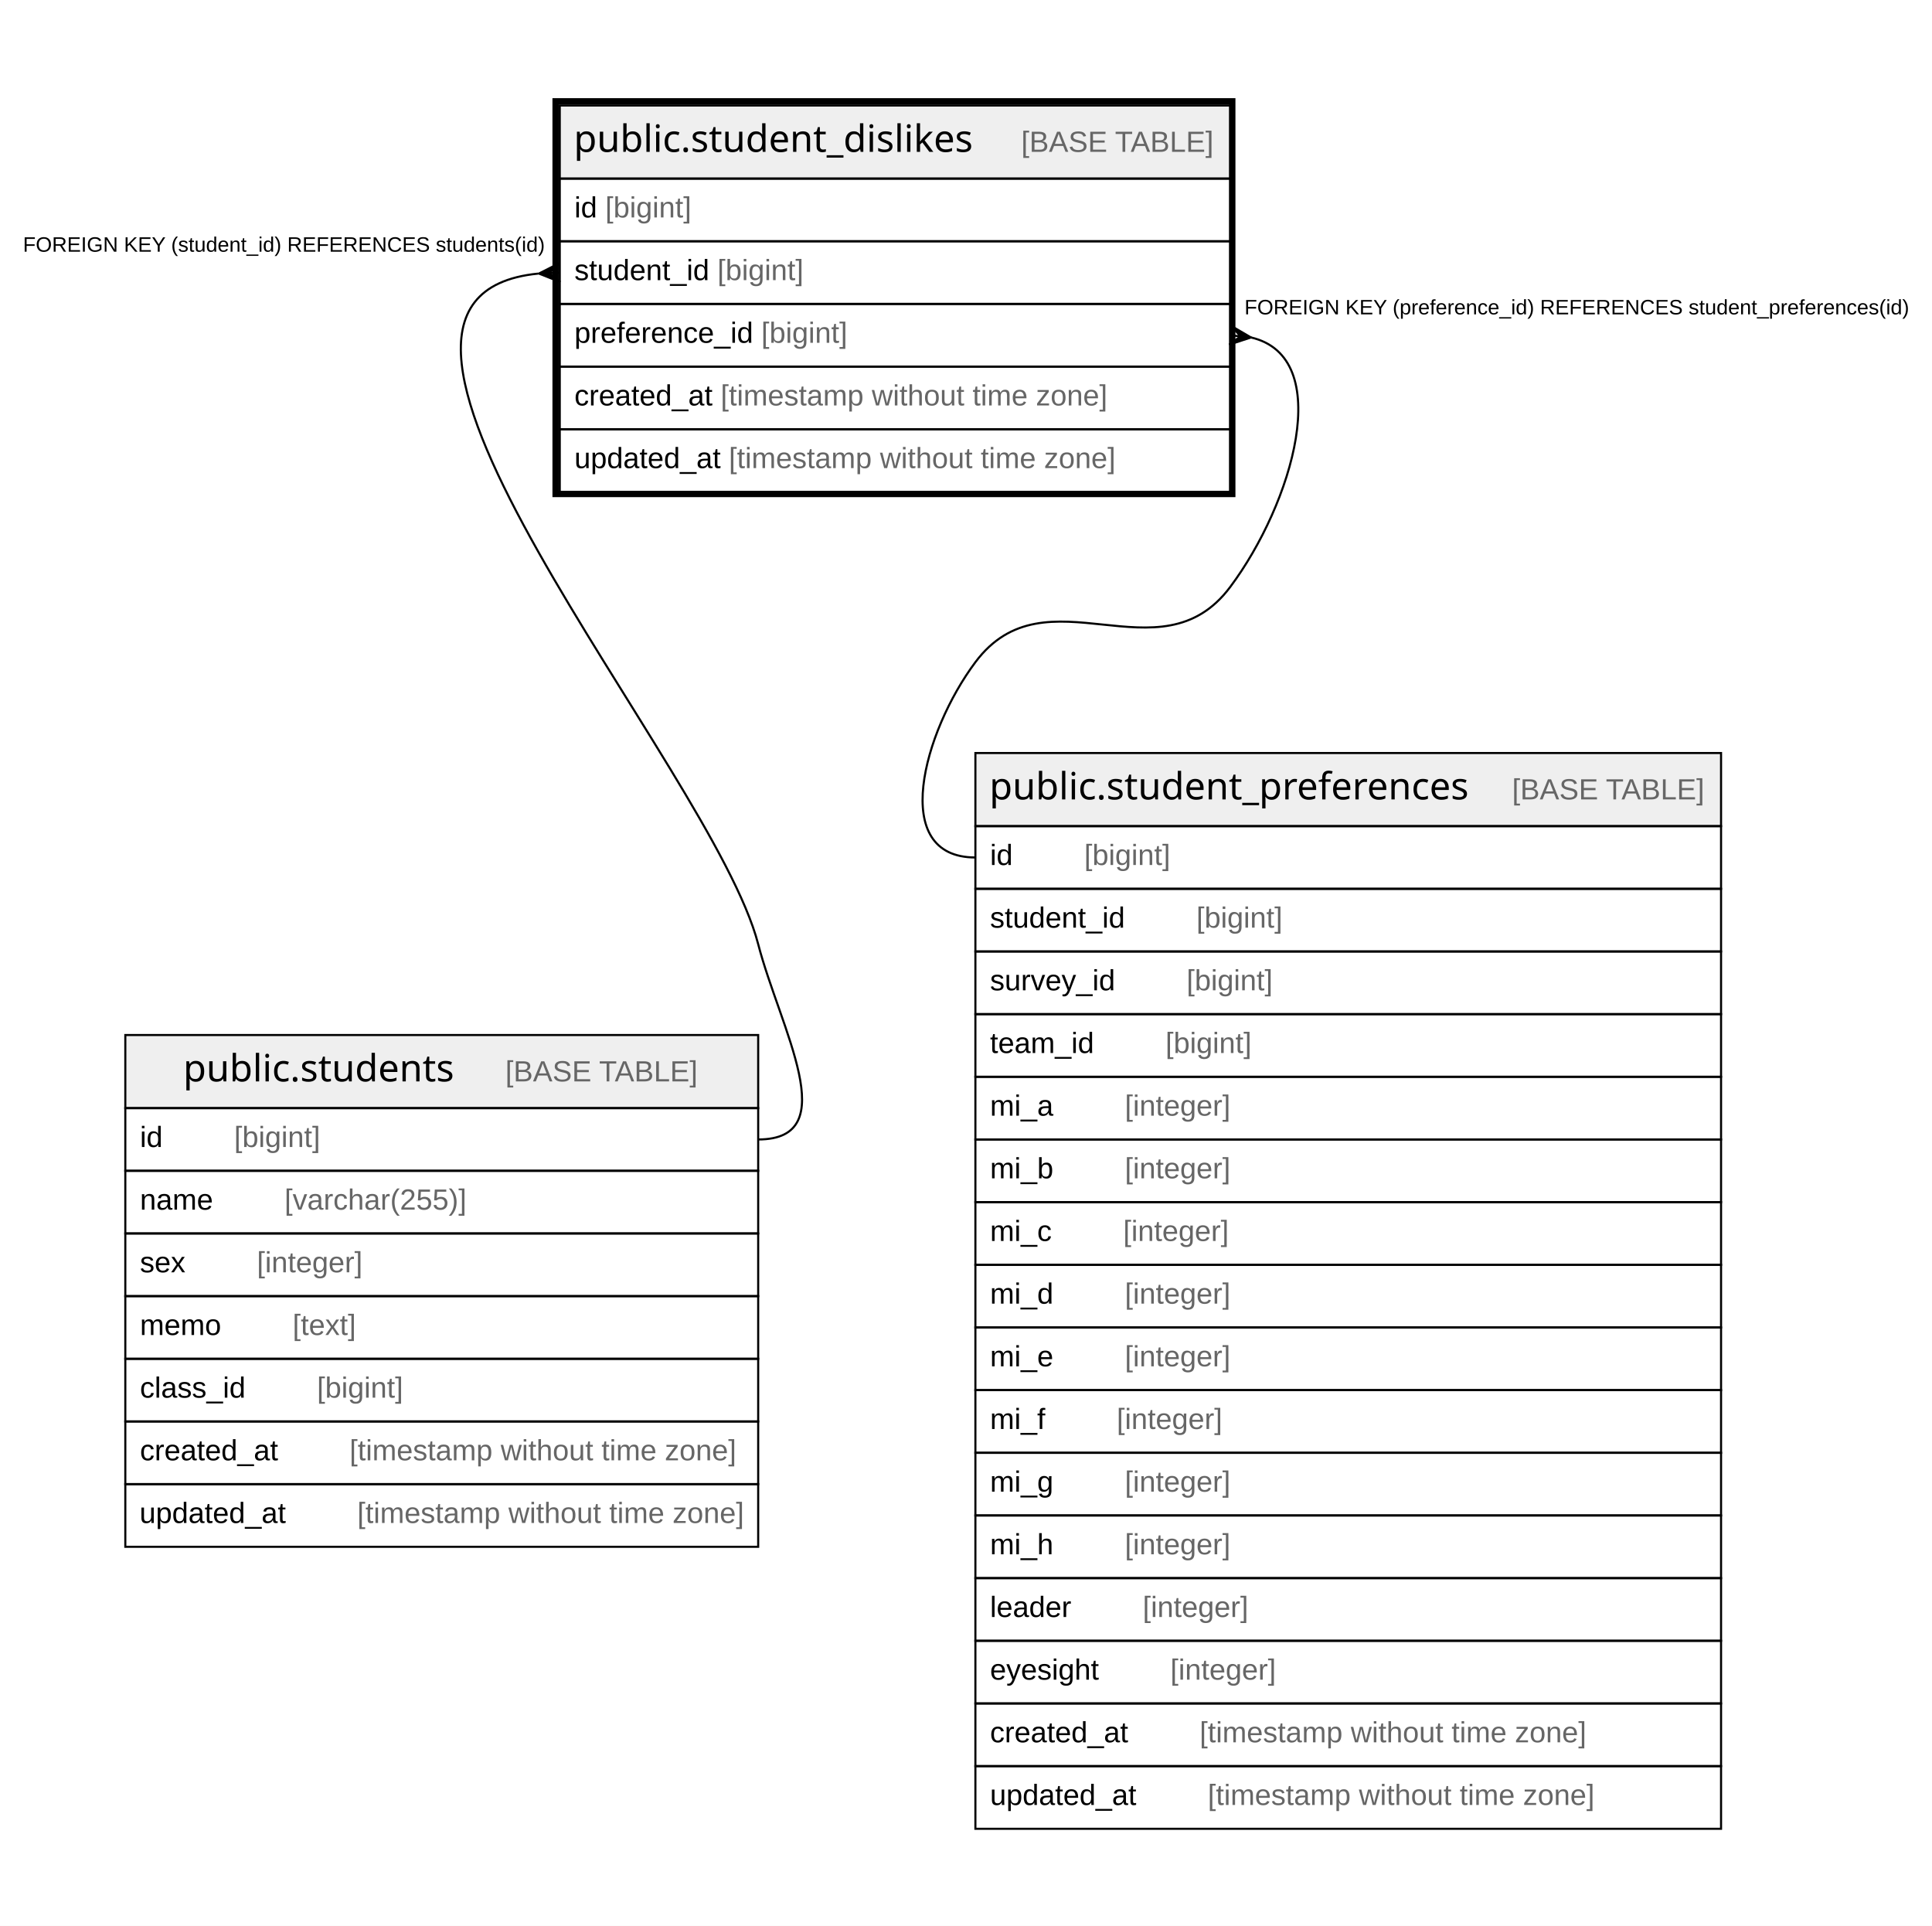
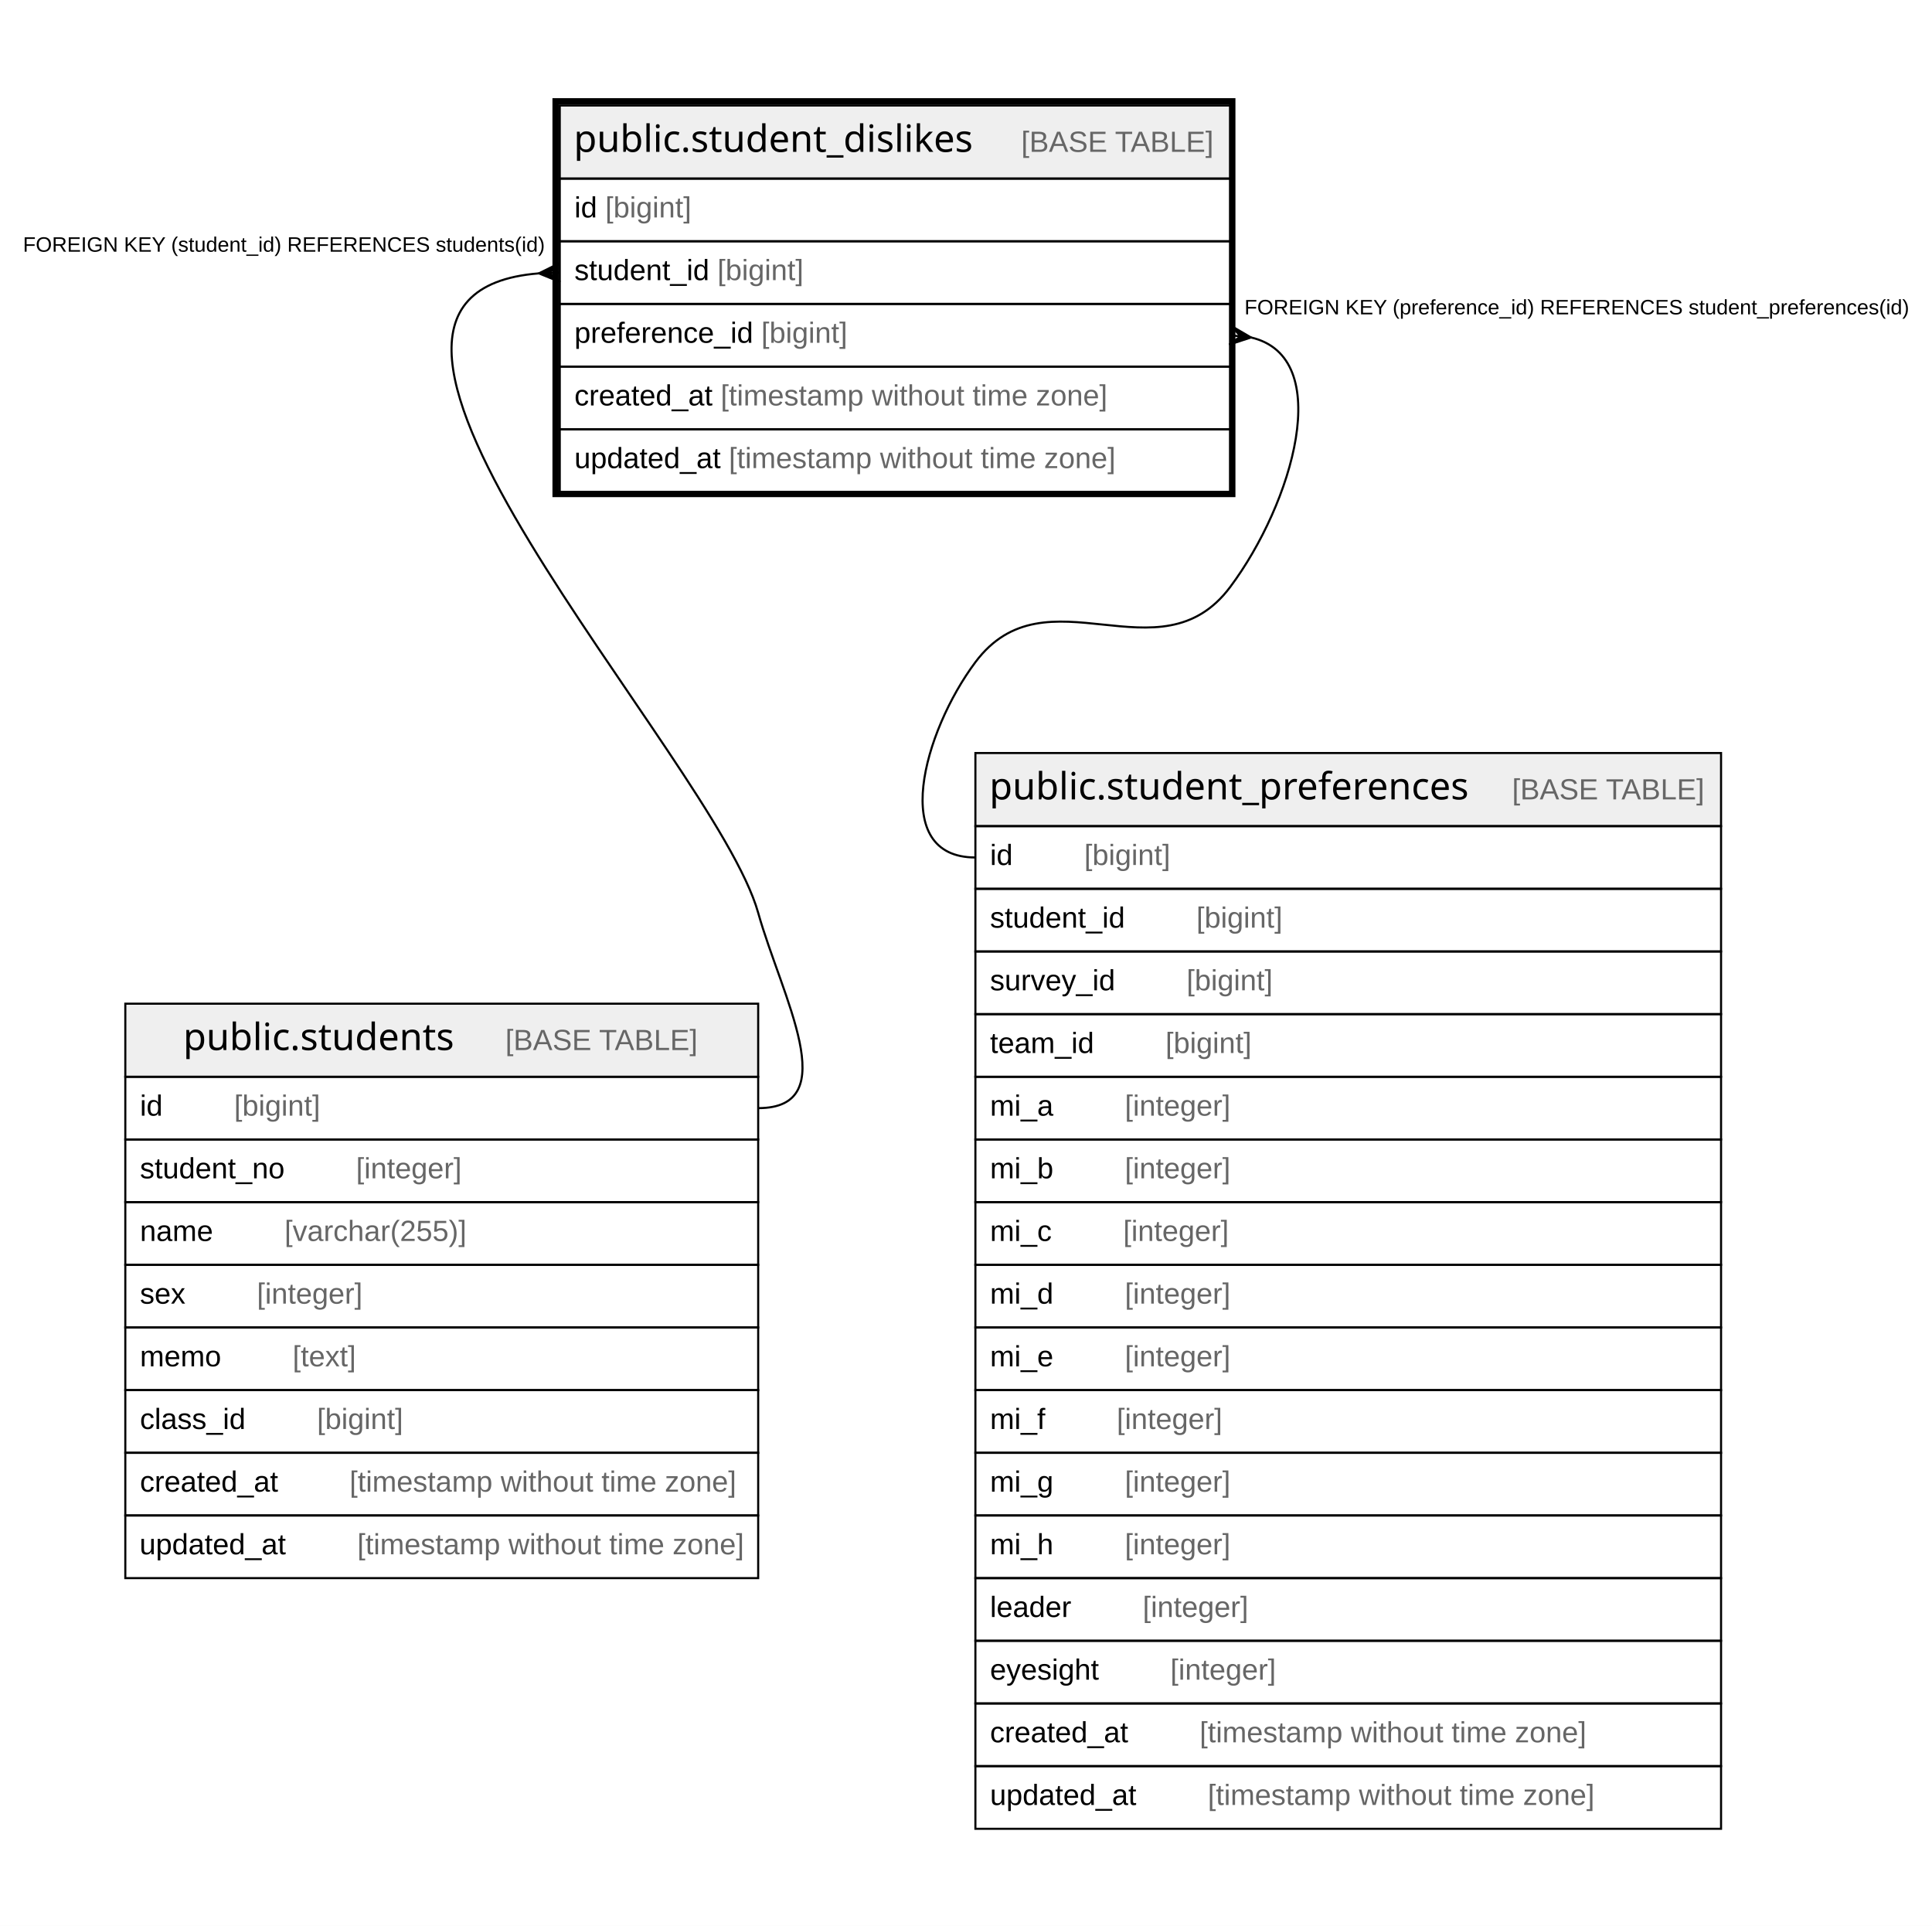
<svg xmlns="http://www.w3.org/2000/svg" width="925pt" height="922pt" viewBox="0.00 0.00 925.00 922.00">
  <g id="graph0" class="graph" transform="scale(1 1) rotate(0) translate(4 918)">
    <polygon fill="#ffffff" stroke="transparent" points="-4,4 -4,-918 921,-918 921,4 -4,4" />
    <g id="node1" class="node">
      <polygon fill="#efefef" stroke="transparent" points="264,-832.5 264,-867.5 585,-867.5 585,-832.5 264,-832.5" />
      <polygon fill="none" stroke="#000000" points="264,-832.5 264,-867.5 585,-867.5 585,-832.5 264,-832.5" />
      <text text-anchor="start" x="270.696" y="-845.3" font-family="Arial Bold" font-size="18.00" fill="#000000">public.student_dislikes</text>
      <text text-anchor="start" x="450.736" y="-845.3" font-family="Arial" font-size="14.00" fill="#000000">    </text>
      <text text-anchor="start" x="484.941" y="-845.3" font-family="Arial" font-size="14.00" fill="#666666">[BASE TABLE]</text>
      <polygon fill="none" stroke="#000000" points="264,-802.5 264,-832.5 585,-832.5 585,-802.5 264,-802.5" />
      <text text-anchor="start" x="271" y="-813.9" font-family="Arial" font-size="14.00" fill="#000000">id </text>
      <text text-anchor="start" x="285.78" y="-813.9" font-family="Arial" font-size="14.00" fill="#666666">[bigint]</text>
      <polygon fill="none" stroke="#000000" points="264,-772.5 264,-802.5 585,-802.5 585,-772.5 264,-772.5" />
      <text text-anchor="start" x="271" y="-783.9" font-family="Arial" font-size="14.00" fill="#000000">student_id </text>
      <text text-anchor="start" x="339.474" y="-783.9" font-family="Arial" font-size="14.00" fill="#666666">[bigint]</text>
      <polygon fill="none" stroke="#000000" points="264,-742.5 264,-772.5 585,-772.5 585,-742.5 264,-742.5" />
      <text text-anchor="start" x="271" y="-753.9" font-family="Arial" font-size="14.00" fill="#000000">preference_id </text>
      <text text-anchor="start" x="360.47" y="-753.9" font-family="Arial" font-size="14.00" fill="#666666">[bigint]</text>
      <polygon fill="none" stroke="#000000" points="264,-712.5 264,-742.5 585,-742.5 585,-712.5 264,-712.5" />
      <text text-anchor="start" x="271" y="-723.9" font-family="Arial" font-size="14.00" fill="#000000">created_at </text>
      <text text-anchor="start" x="341.028" y="-723.9" font-family="Arial" font-size="14.00" fill="#666666">[timestamp without time zone]</text>
      <polygon fill="none" stroke="#000000" points="264,-682.5 264,-712.5 585,-712.5 585,-682.5 264,-682.5" />
      <text text-anchor="start" x="271" y="-693.9" font-family="Arial" font-size="14.00" fill="#000000">updated_at </text>
      <text text-anchor="start" x="344.933" y="-693.9" font-family="Arial" font-size="14.00" fill="#666666">[timestamp without time zone]</text>
      <polygon fill="none" stroke="#000000" stroke-width="3" points="262,-681.5 262,-869.5 586,-869.5 586,-681.5 262,-681.5" />
    </g>
    <g id="node2" class="node">
-       <polygon fill="#efefef" stroke="transparent" points="56,-387.5 56,-422.5 359,-422.5 359,-387.5 56,-387.5" />
-       <polygon fill="none" stroke="#000000" points="56,-387.5 56,-422.5 359,-422.5 359,-387.5 56,-387.5" />
-       <text text-anchor="start" x="83.697" y="-400.3" font-family="Arial Bold" font-size="18.00" fill="#000000">public.students</text>
-       <text text-anchor="start" x="203.735" y="-400.3" font-family="Arial" font-size="14.00" fill="#000000">    </text>
-       <text text-anchor="start" x="237.94" y="-400.3" font-family="Arial" font-size="14.00" fill="#666666">[BASE TABLE]</text>
-       <polygon fill="none" stroke="#000000" points="56,-357.5 56,-387.5 359,-387.5 359,-357.5 56,-357.5" />
-       <text text-anchor="start" x="63" y="-368.9" font-family="Arial" font-size="14.00" fill="#000000">id    </text>
-       <text text-anchor="start" x="108.094" y="-368.9" font-family="Arial" font-size="14.00" fill="#666666">[bigint]</text>
-       <polygon fill="none" stroke="#000000" points="56,-327.5 56,-357.5 359,-357.5 359,-327.5 56,-327.5" />
-       <text text-anchor="start" x="63" y="-338.9" font-family="Arial" font-size="14.00" fill="#000000">name    </text>
-       <text text-anchor="start" x="132.213" y="-338.9" font-family="Arial" font-size="14.00" fill="#666666">[varchar(255)]</text>
-       <polygon fill="none" stroke="#000000" points="56,-297.5 56,-327.5 359,-327.5 359,-297.5 56,-297.5" />
-       <text text-anchor="start" x="63" y="-308.9" font-family="Arial" font-size="14.00" fill="#000000">sex    </text>
-       <text text-anchor="start" x="118.987" y="-308.9" font-family="Arial" font-size="14.00" fill="#666666">[integer]</text>
-       <polygon fill="none" stroke="#000000" points="56,-267.5 56,-297.5 359,-297.5 359,-267.5 56,-267.5" />
-       <text text-anchor="start" x="63" y="-278.9" font-family="Arial" font-size="14.00" fill="#000000">memo    </text>
-       <text text-anchor="start" x="136.091" y="-278.9" font-family="Arial" font-size="14.00" fill="#666666">[text]</text>
-       <polygon fill="none" stroke="#000000" points="56,-237.5 56,-267.5 359,-267.5 359,-237.5 56,-237.5" />
-       <text text-anchor="start" x="63" y="-248.9" font-family="Arial" font-size="14.00" fill="#000000">class_id    </text>
-       <text text-anchor="start" x="147.766" y="-248.9" font-family="Arial" font-size="14.00" fill="#666666">[bigint]</text>
-       <polygon fill="none" stroke="#000000" points="56,-207.5 56,-237.5 359,-237.5 359,-207.5 56,-207.5" />
-       <text text-anchor="start" x="63" y="-218.9" font-family="Arial" font-size="14.00" fill="#000000">created_at    </text>
-       <text text-anchor="start" x="163.342" y="-218.9" font-family="Arial" font-size="14.00" fill="#666666">[timestamp without time zone]</text>
-       <polygon fill="none" stroke="#000000" points="56,-177.5 56,-207.5 359,-207.5 359,-177.5 56,-177.5" />
-       <text text-anchor="start" x="62.806" y="-188.9" font-family="Arial" font-size="14.00" fill="#000000">updated_at    </text>
-       <text text-anchor="start" x="167.053" y="-188.9" font-family="Arial" font-size="14.00" fill="#666666">[timestamp without time zone]</text>
+       <polygon fill="#efefef" stroke="transparent" points="56,-402.5 56,-437.5 359,-437.5 359,-402.5 56,-402.5" />
+       <polygon fill="none" stroke="#000000" points="56,-402.5 56,-437.5 359,-437.5 359,-402.5 56,-402.5" />
+       <text text-anchor="start" x="83.697" y="-415.3" font-family="Arial Bold" font-size="18.00" fill="#000000">public.students</text>
+       <text text-anchor="start" x="203.735" y="-415.3" font-family="Arial" font-size="14.00" fill="#000000">    </text>
+       <text text-anchor="start" x="237.94" y="-415.3" font-family="Arial" font-size="14.00" fill="#666666">[BASE TABLE]</text>
+       <polygon fill="none" stroke="#000000" points="56,-372.5 56,-402.5 359,-402.5 359,-372.5 56,-372.5" />
+       <text text-anchor="start" x="63" y="-383.9" font-family="Arial" font-size="14.00" fill="#000000">id    </text>
+       <text text-anchor="start" x="108.094" y="-383.9" font-family="Arial" font-size="14.00" fill="#666666">[bigint]</text>
+       <polygon fill="none" stroke="#000000" points="56,-342.5 56,-372.5 359,-372.5 359,-342.5 56,-342.5" />
+       <text text-anchor="start" x="63" y="-353.9" font-family="Arial" font-size="14.00" fill="#000000">student_no    </text>
+       <text text-anchor="start" x="166.464" y="-353.9" font-family="Arial" font-size="14.00" fill="#666666">[integer]</text>
+       <polygon fill="none" stroke="#000000" points="56,-312.5 56,-342.5 359,-342.5 359,-312.5 56,-312.5" />
+       <text text-anchor="start" x="63" y="-323.9" font-family="Arial" font-size="14.00" fill="#000000">name    </text>
+       <text text-anchor="start" x="132.213" y="-323.9" font-family="Arial" font-size="14.00" fill="#666666">[varchar(255)]</text>
+       <polygon fill="none" stroke="#000000" points="56,-282.5 56,-312.5 359,-312.5 359,-282.5 56,-282.5" />
+       <text text-anchor="start" x="63" y="-293.9" font-family="Arial" font-size="14.00" fill="#000000">sex    </text>
+       <text text-anchor="start" x="118.987" y="-293.9" font-family="Arial" font-size="14.00" fill="#666666">[integer]</text>
+       <polygon fill="none" stroke="#000000" points="56,-252.5 56,-282.5 359,-282.5 359,-252.5 56,-252.5" />
+       <text text-anchor="start" x="63" y="-263.9" font-family="Arial" font-size="14.00" fill="#000000">memo    </text>
+       <text text-anchor="start" x="136.091" y="-263.9" font-family="Arial" font-size="14.00" fill="#666666">[text]</text>
+       <polygon fill="none" stroke="#000000" points="56,-222.5 56,-252.5 359,-252.5 359,-222.5 56,-222.5" />
+       <text text-anchor="start" x="63" y="-233.9" font-family="Arial" font-size="14.00" fill="#000000">class_id    </text>
+       <text text-anchor="start" x="147.766" y="-233.9" font-family="Arial" font-size="14.00" fill="#666666">[bigint]</text>
+       <polygon fill="none" stroke="#000000" points="56,-192.5 56,-222.5 359,-222.5 359,-192.5 56,-192.5" />
+       <text text-anchor="start" x="63" y="-203.9" font-family="Arial" font-size="14.00" fill="#000000">created_at    </text>
+       <text text-anchor="start" x="163.342" y="-203.9" font-family="Arial" font-size="14.00" fill="#666666">[timestamp without time zone]</text>
+       <polygon fill="none" stroke="#000000" points="56,-162.5 56,-192.5 359,-192.5 359,-162.5 56,-162.5" />
+       <text text-anchor="start" x="62.806" y="-173.9" font-family="Arial" font-size="14.00" fill="#000000">updated_at    </text>
+       <text text-anchor="start" x="167.053" y="-173.9" font-family="Arial" font-size="14.00" fill="#666666">[timestamp without time zone]</text>
    </g>
    <g id="edge1" class="edge">
-       <path fill="none" stroke="#000000" d="M253.661,-787.019C135.2,-775.255 336.961,-551.052 359,-466 369.424,-425.773 400.556,-372.5 359,-372.5" />
-       <polygon fill="#000000" stroke="#000000" points="254.011,-787.035 263.791,-791.995 259.005,-787.267 264,-787.5 264,-787.5 264,-787.5 259.005,-787.267 264.209,-783.005 254.011,-787.035 254.011,-787.035" />
+       <path fill="none" stroke="#000000" d="M254.006,-787.127C123.582,-776.822 337.927,-556.12 359,-481 370.224,-440.989 400.556,-387.5 359,-387.5" />
+       <polygon fill="#000000" stroke="#000000" points="254.007,-787.126 263.832,-791.997 259.003,-787.313 264,-787.5 264,-787.5 264,-787.5 259.003,-787.313 264.168,-783.003 254.007,-787.126 254.007,-787.126" />
      <text text-anchor="start" x="6.987" y="-797.5" font-family="Arial" font-size="10.00" fill="#000000">FOREIGN KEY (student_id) REFERENCES students(id)</text>
    </g>
    <g id="node3" class="node">
      <polygon fill="#efefef" stroke="transparent" points="463,-522.5 463,-557.5 820,-557.5 820,-522.5 463,-522.5" />
      <polygon fill="none" stroke="#000000" points="463,-522.5 463,-557.5 820,-557.5 820,-522.5 463,-522.5" />
      <text text-anchor="start" x="469.682" y="-535.3" font-family="Arial Bold" font-size="18.00" fill="#000000">public.student_preferences</text>
      <text text-anchor="start" x="685.75" y="-535.3" font-family="Arial" font-size="14.00" fill="#000000">    </text>
      <text text-anchor="start" x="719.955" y="-535.3" font-family="Arial" font-size="14.00" fill="#666666">[BASE TABLE]</text>
      <polygon fill="none" stroke="#000000" points="463,-492.5 463,-522.5 820,-522.5 820,-492.5 463,-492.5" />
      <text text-anchor="start" x="470" y="-503.9" font-family="Arial" font-size="14.00" fill="#000000">id    </text>
      <text text-anchor="start" x="515.094" y="-503.9" font-family="Arial" font-size="14.00" fill="#666666">[bigint]</text>
      <polygon fill="none" stroke="#000000" points="463,-462.5 463,-492.5 820,-492.5 820,-462.5 463,-462.5" />
      <text text-anchor="start" x="470" y="-473.9" font-family="Arial" font-size="14.00" fill="#000000">student_id    </text>
      <text text-anchor="start" x="568.788" y="-473.9" font-family="Arial" font-size="14.00" fill="#666666">[bigint]</text>
      <polygon fill="none" stroke="#000000" points="463,-432.5 463,-462.5 820,-462.5 820,-432.5 463,-432.5" />
      <text text-anchor="start" x="470" y="-443.9" font-family="Arial" font-size="14.00" fill="#000000">survey_id    </text>
      <text text-anchor="start" x="564.102" y="-443.9" font-family="Arial" font-size="14.00" fill="#666666">[bigint]</text>
      <polygon fill="none" stroke="#000000" points="463,-402.5 463,-432.5 820,-432.5 820,-402.5 463,-402.5" />
      <text text-anchor="start" x="470" y="-413.9" font-family="Arial" font-size="14.00" fill="#000000">team_id    </text>
      <text text-anchor="start" x="553.993" y="-413.9" font-family="Arial" font-size="14.00" fill="#666666">[bigint]</text>
      <polygon fill="none" stroke="#000000" points="463,-372.5 463,-402.5 820,-402.5 820,-372.5 463,-372.5" />
      <text text-anchor="start" x="470" y="-383.9" font-family="Arial" font-size="14.00" fill="#000000">mi_a    </text>
      <text text-anchor="start" x="534.537" y="-383.9" font-family="Arial" font-size="14.00" fill="#666666">[integer]</text>
      <polygon fill="none" stroke="#000000" points="463,-342.5 463,-372.5 820,-372.5 820,-342.5 463,-342.5" />
      <text text-anchor="start" x="470" y="-353.9" font-family="Arial" font-size="14.00" fill="#000000">mi_b    </text>
      <text text-anchor="start" x="534.537" y="-353.9" font-family="Arial" font-size="14.00" fill="#666666">[integer]</text>
      <polygon fill="none" stroke="#000000" points="463,-312.5 463,-342.5 820,-342.5 820,-312.5 463,-312.5" />
      <text text-anchor="start" x="470" y="-323.9" font-family="Arial" font-size="14.00" fill="#000000">mi_c    </text>
      <text text-anchor="start" x="533.755" y="-323.9" font-family="Arial" font-size="14.00" fill="#666666">[integer]</text>
      <polygon fill="none" stroke="#000000" points="463,-282.5 463,-312.5 820,-312.5 820,-282.5 463,-282.5" />
      <text text-anchor="start" x="470" y="-293.9" font-family="Arial" font-size="14.00" fill="#000000">mi_d    </text>
      <text text-anchor="start" x="534.537" y="-293.9" font-family="Arial" font-size="14.00" fill="#666666">[integer]</text>
      <polygon fill="none" stroke="#000000" points="463,-252.5 463,-282.5 820,-282.5 820,-252.5 463,-252.5" />
      <text text-anchor="start" x="470" y="-263.9" font-family="Arial" font-size="14.00" fill="#000000">mi_e    </text>
      <text text-anchor="start" x="534.537" y="-263.9" font-family="Arial" font-size="14.00" fill="#666666">[integer]</text>
      <polygon fill="none" stroke="#000000" points="463,-222.5 463,-252.5 820,-252.5 820,-222.5 463,-222.5" />
      <text text-anchor="start" x="470" y="-233.9" font-family="Arial" font-size="14.00" fill="#000000">mi_f    </text>
      <text text-anchor="start" x="530.645" y="-233.9" font-family="Arial" font-size="14.00" fill="#666666">[integer]</text>
      <polygon fill="none" stroke="#000000" points="463,-192.5 463,-222.5 820,-222.5 820,-192.5 463,-192.5" />
      <text text-anchor="start" x="470" y="-203.9" font-family="Arial" font-size="14.00" fill="#000000">mi_g    </text>
      <text text-anchor="start" x="534.537" y="-203.9" font-family="Arial" font-size="14.00" fill="#666666">[integer]</text>
      <polygon fill="none" stroke="#000000" points="463,-162.5 463,-192.5 820,-192.5 820,-162.5 463,-162.5" />
      <text text-anchor="start" x="470" y="-173.9" font-family="Arial" font-size="14.00" fill="#000000">mi_h    </text>
      <text text-anchor="start" x="534.537" y="-173.9" font-family="Arial" font-size="14.00" fill="#666666">[integer]</text>
      <polygon fill="none" stroke="#000000" points="463,-132.5 463,-162.5 820,-162.5 820,-132.5 463,-132.5" />
      <text text-anchor="start" x="470" y="-143.9" font-family="Arial" font-size="14.00" fill="#000000">leader    </text>
      <text text-anchor="start" x="543.102" y="-143.9" font-family="Arial" font-size="14.00" fill="#666666">[integer]</text>
      <polygon fill="none" stroke="#000000" points="463,-102.5 463,-132.5 820,-132.5 820,-102.5 463,-102.5" />
      <text text-anchor="start" x="470" y="-113.9" font-family="Arial" font-size="14.00" fill="#000000">eyesight    </text>
      <text text-anchor="start" x="556.332" y="-113.9" font-family="Arial" font-size="14.00" fill="#666666">[integer]</text>
      <polygon fill="none" stroke="#000000" points="463,-72.5 463,-102.5 820,-102.5 820,-72.5 463,-72.5" />
      <text text-anchor="start" x="470" y="-83.9" font-family="Arial" font-size="14.00" fill="#000000">created_at    </text>
      <text text-anchor="start" x="570.342" y="-83.9" font-family="Arial" font-size="14.00" fill="#666666">[timestamp without time zone]</text>
      <polygon fill="none" stroke="#000000" points="463,-42.5 463,-72.5 820,-72.5 820,-42.5 463,-42.5" />
      <text text-anchor="start" x="470" y="-53.9" font-family="Arial" font-size="14.00" fill="#000000">updated_at    </text>
      <text text-anchor="start" x="574.247" y="-53.9" font-family="Arial" font-size="14.00" fill="#666666">[timestamp without time zone]</text>
    </g>
    <g id="edge2" class="edge">
      <path fill="none" stroke="#000000" d="M594.952,-756.448C635.568,-747.052 614.874,-676.963 585,-637 551.151,-591.72 496.849,-646.28 463,-601 438.119,-567.716 421.444,-507.5 463,-507.5" />
      <polygon fill="#000000" stroke="#000000" points="594.945,-756.449 584.527,-753.025 589.972,-756.974 585,-757.5 585,-757.5 585,-757.5 589.972,-756.974 585.473,-761.975 594.945,-756.449 594.945,-756.449" />
      <text text-anchor="start" x="591.814" y="-767.5" font-family="Arial" font-size="10.00" fill="#000000">FOREIGN KEY (preference_id) REFERENCES student_preferences(id)</text>
    </g>
  </g>
</svg>
